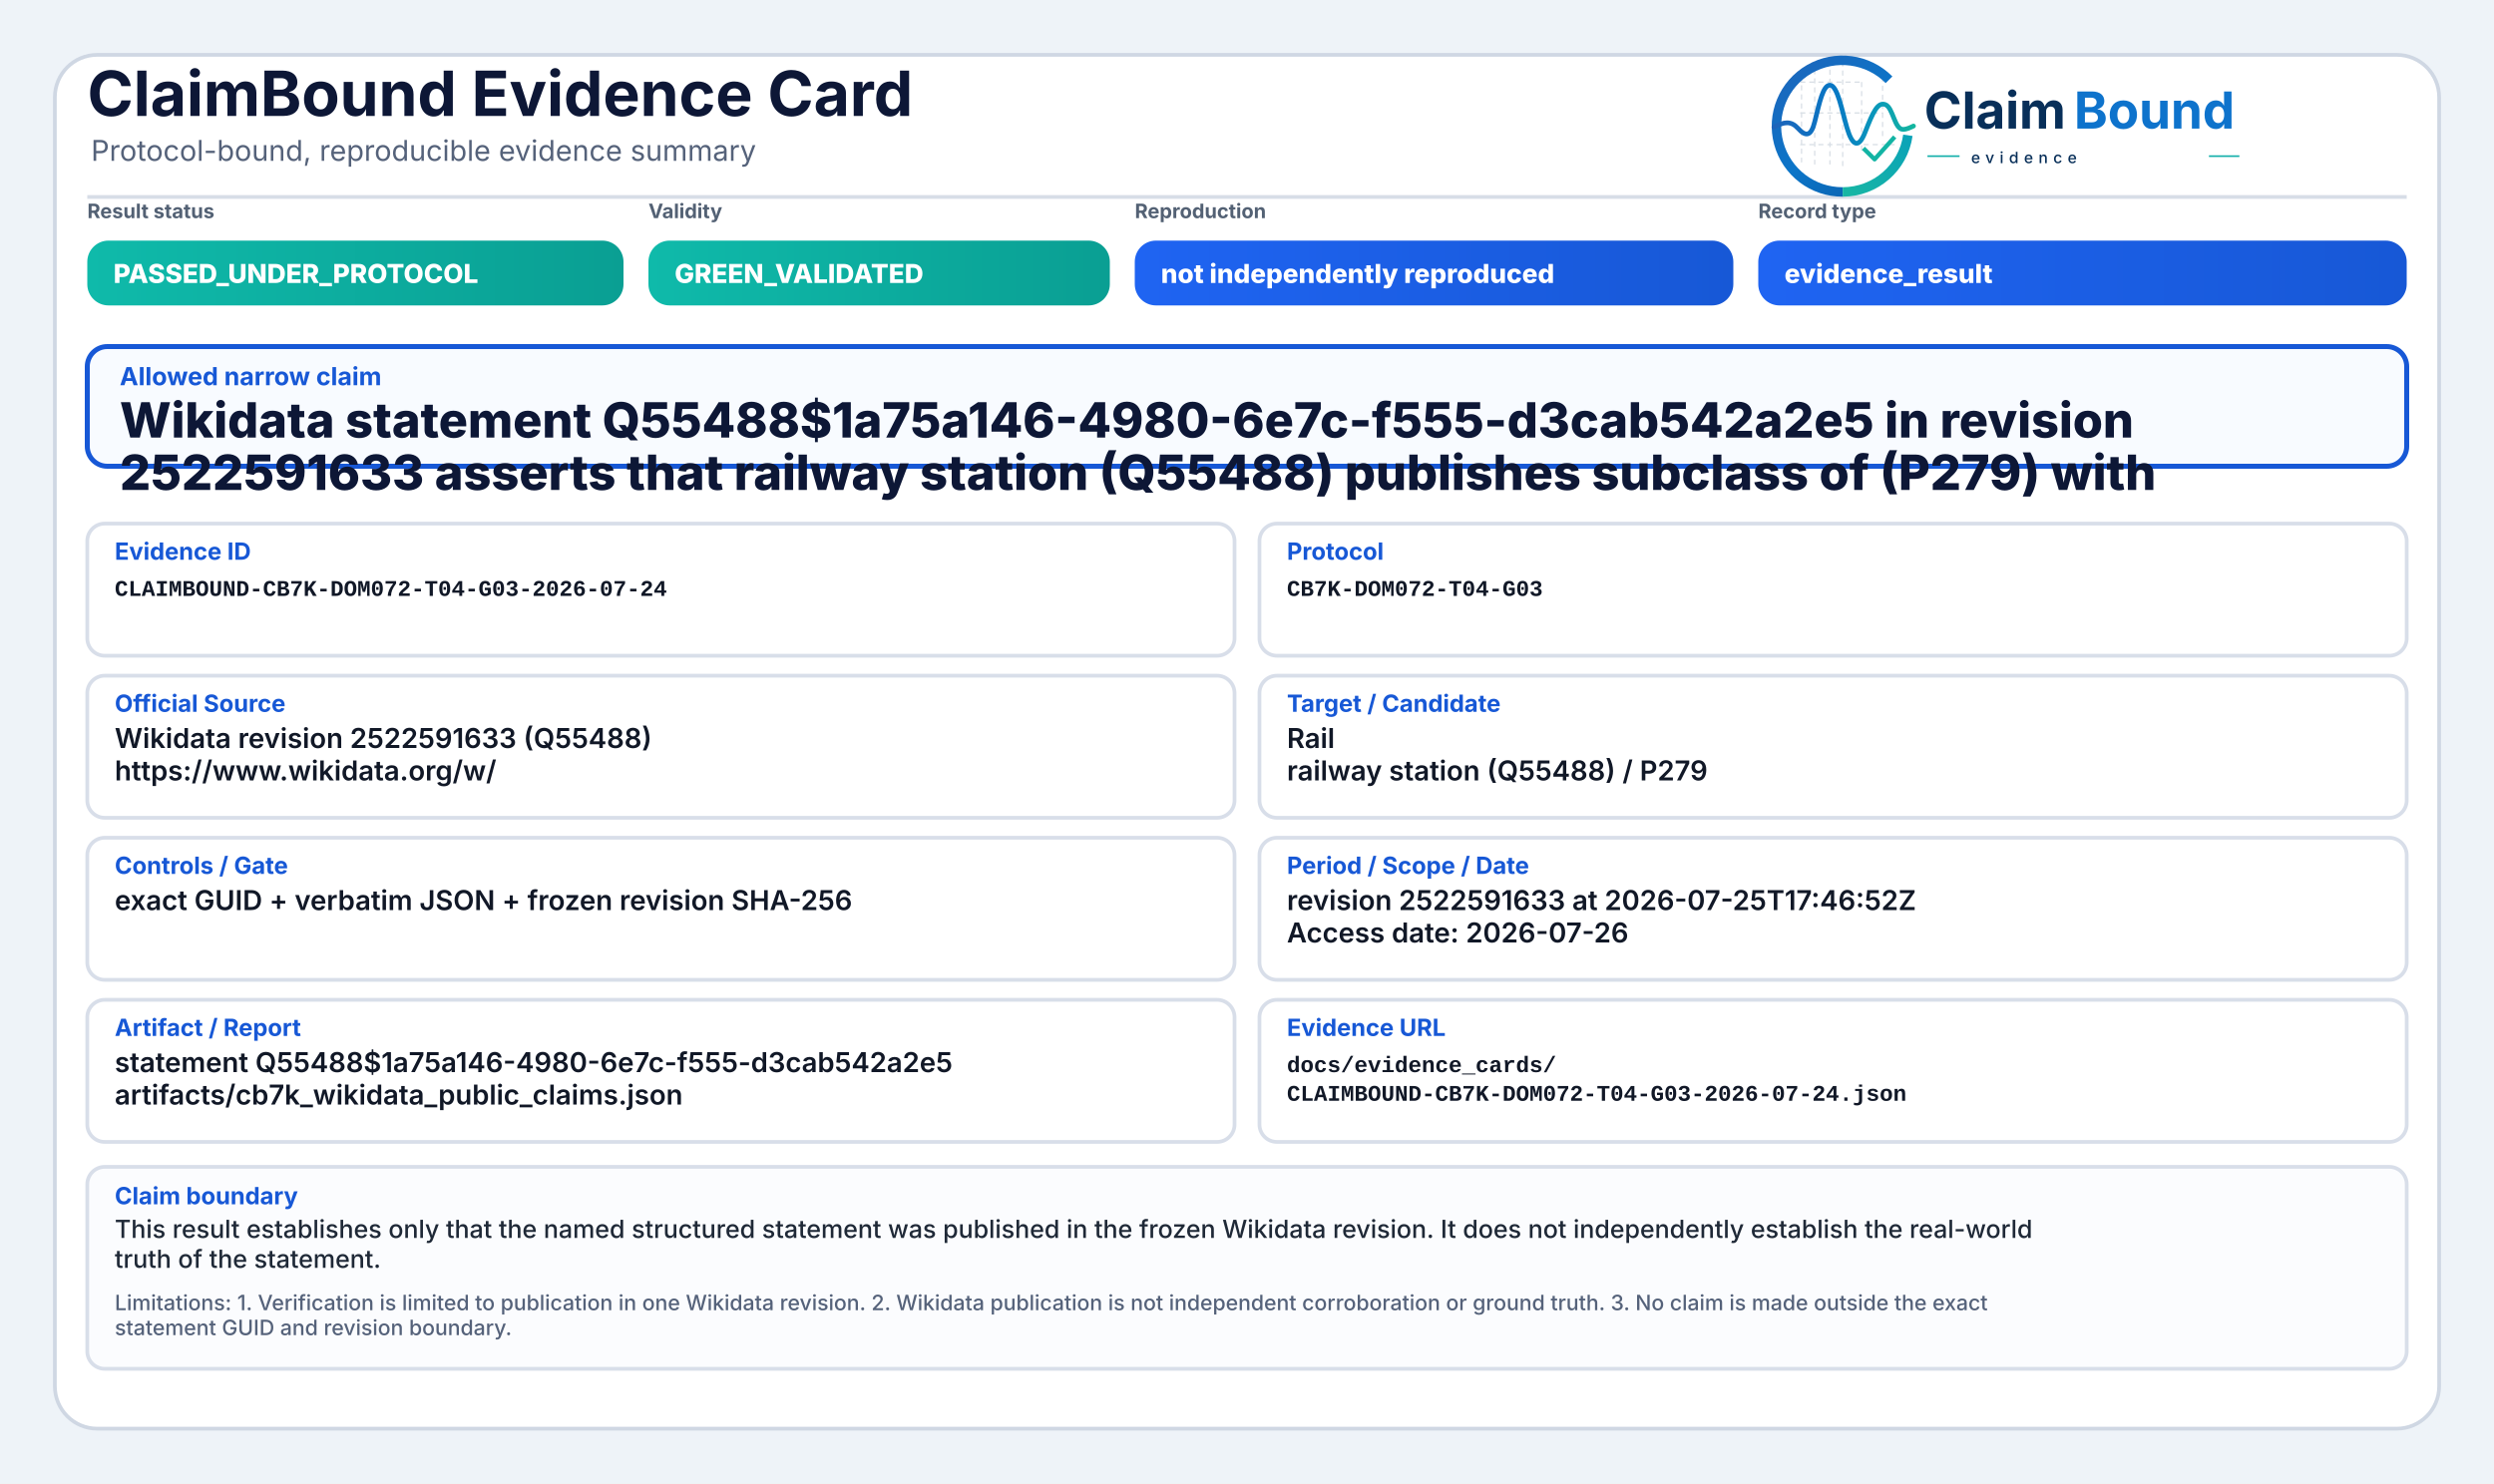
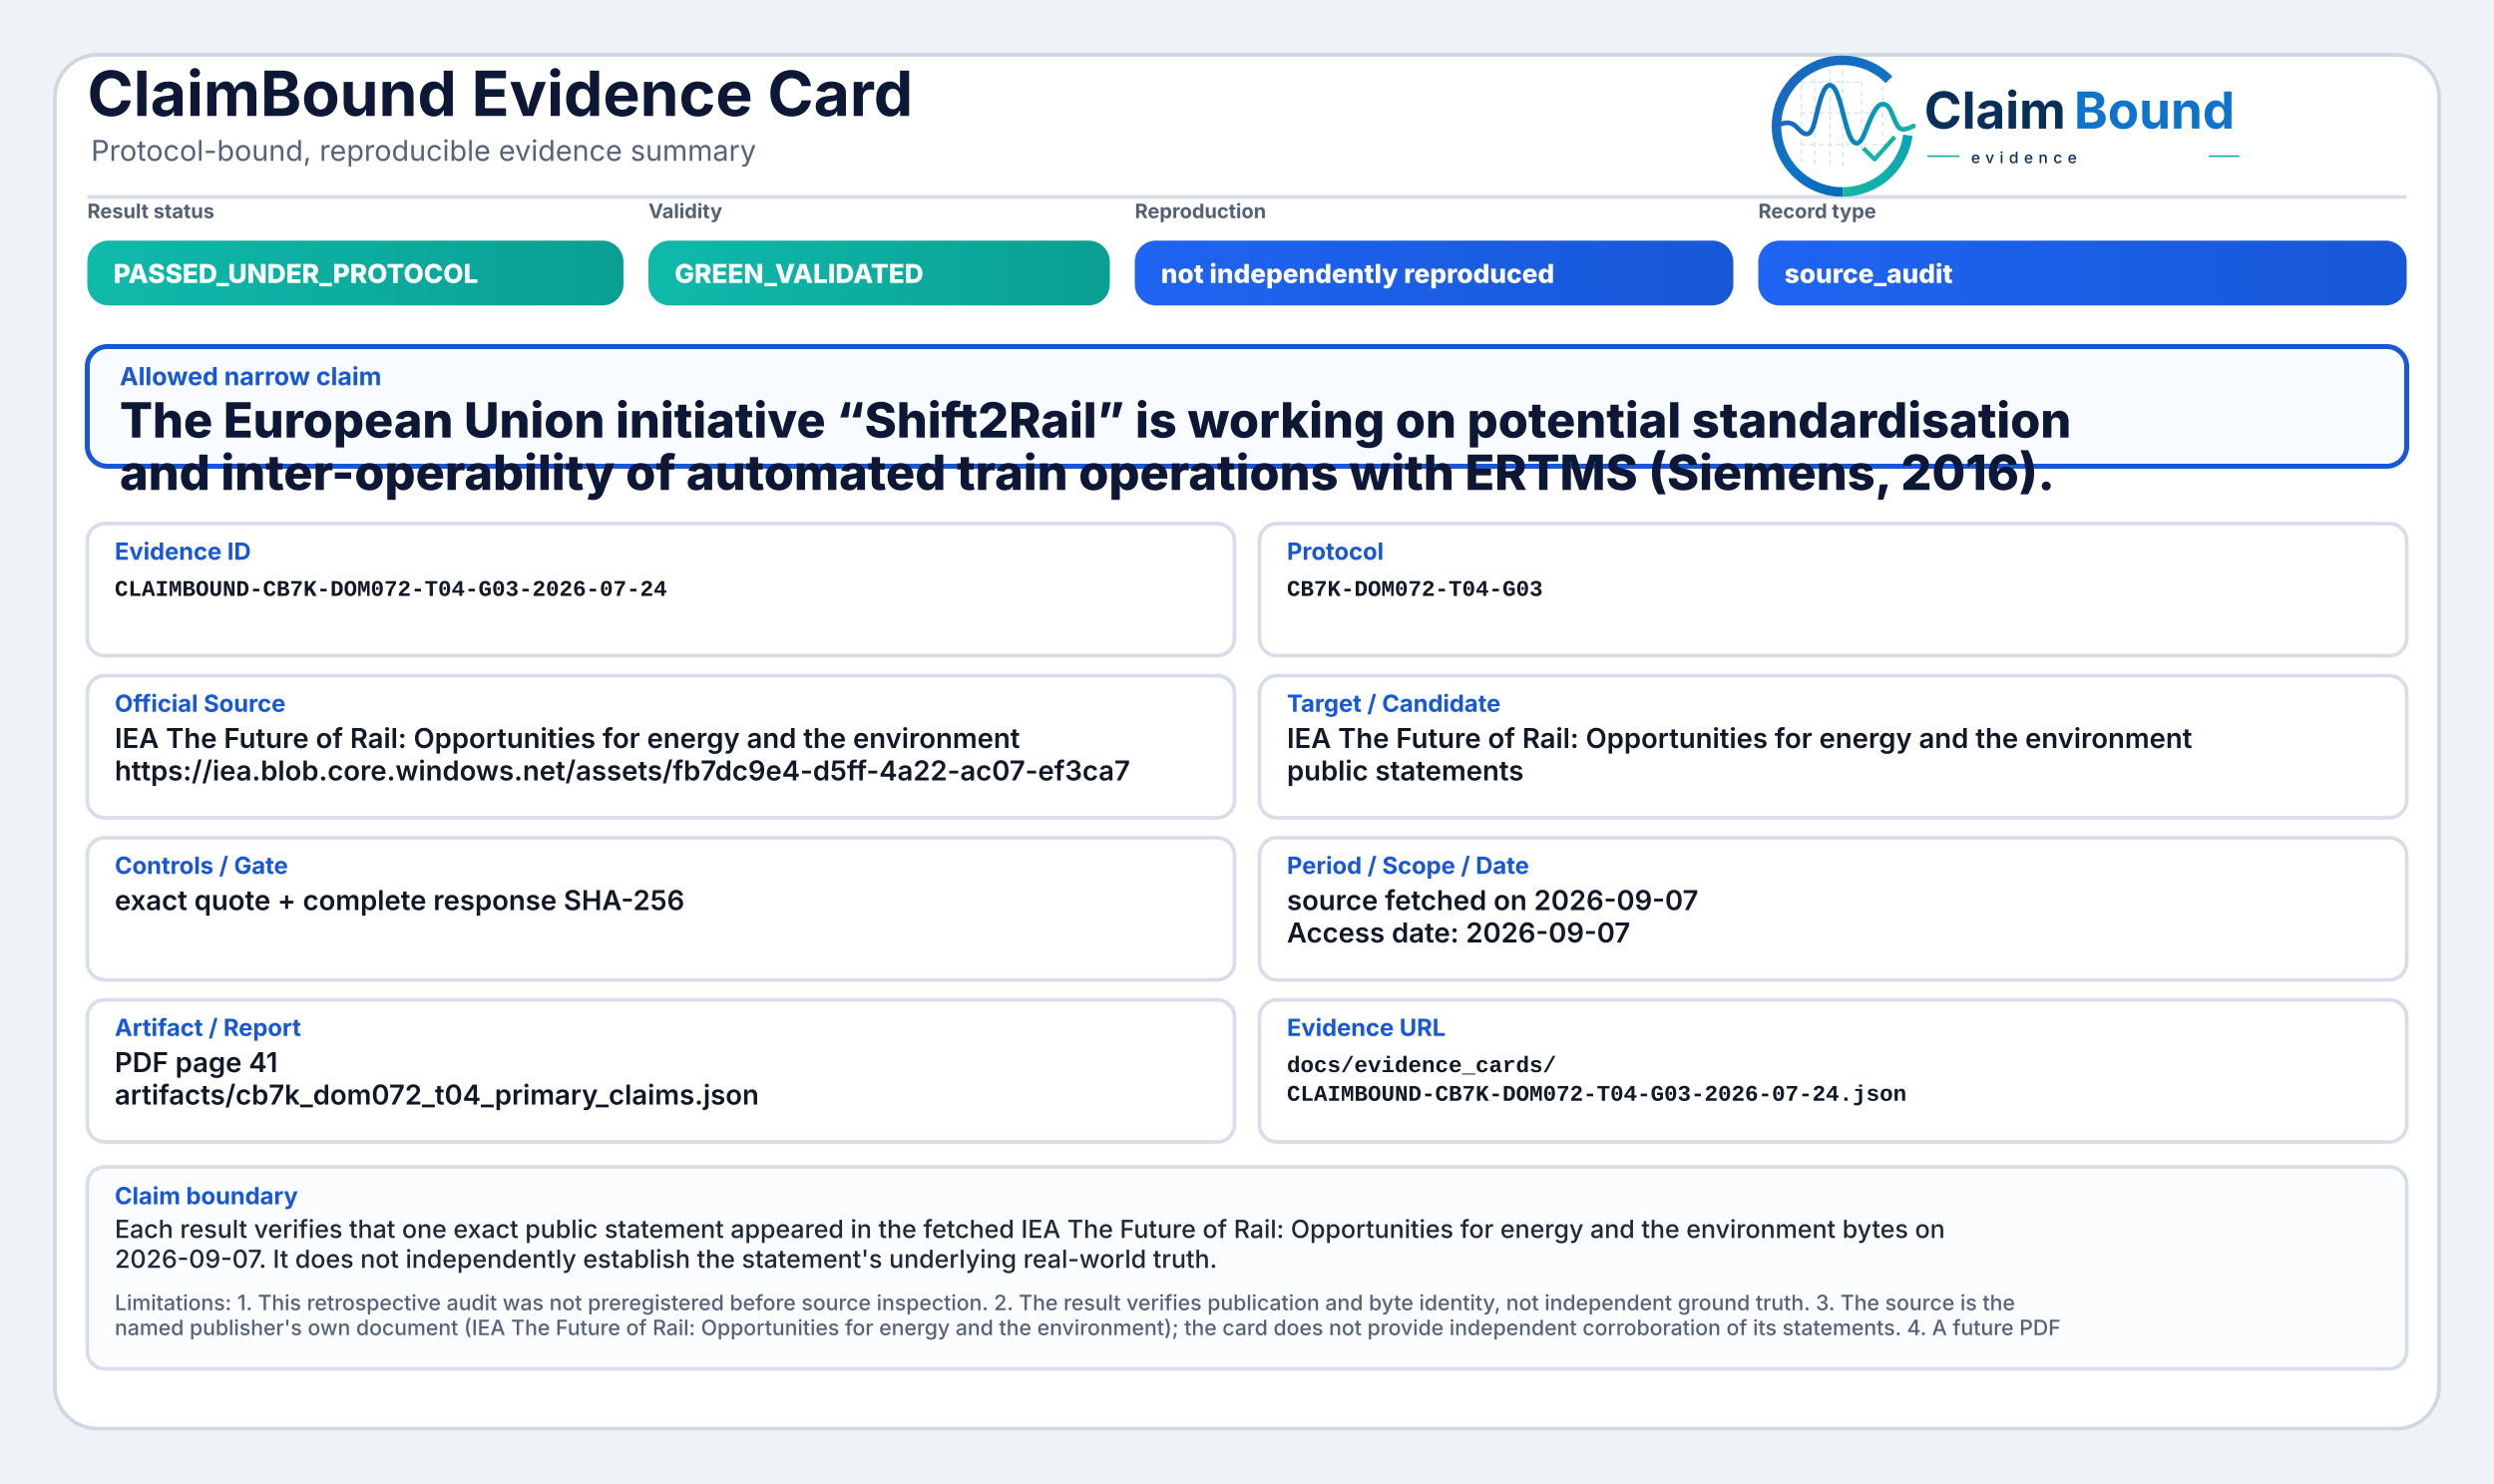
<svg xmlns="http://www.w3.org/2000/svg" width="2000" height="1190" viewBox="0 0 2000 1190" role="img" aria-label="ClaimBound Evidence Card">
  <defs>
    <linearGradient id="greenGrad" x1="0" y1="0" x2="1" y2="0">
      <stop offset="0%" stop-color="#0fbaaa" />
      <stop offset="100%" stop-color="#0a9f93" />
    </linearGradient>
    <linearGradient id="yellowGrad" x1="0" y1="0" x2="1" y2="0">
      <stop offset="0%" stop-color="#fbbf24" />
      <stop offset="100%" stop-color="#d97706" />
    </linearGradient>
    <linearGradient id="amberGrad" x1="0" y1="0" x2="1" y2="0">
      <stop offset="0%" stop-color="#f97316" />
      <stop offset="100%" stop-color="#c2410c" />
    </linearGradient>
    <linearGradient id="redGrad" x1="0" y1="0" x2="1" y2="0">
      <stop offset="0%" stop-color="#ef4444" />
      <stop offset="100%" stop-color="#b91c1c" />
    </linearGradient>
    <linearGradient id="grayGrad" x1="0" y1="0" x2="1" y2="0">
      <stop offset="0%" stop-color="#64748b" />
      <stop offset="100%" stop-color="#475569" />
    </linearGradient>
    <linearGradient id="blueGrad" x1="0" y1="0" x2="1" y2="0">
      <stop offset="0%" stop-color="#1f64f2" />
      <stop offset="100%" stop-color="#1758d6" />
    </linearGradient>
    <linearGradient id="logoRingBlue" x1="73" y1="453" x2="348" y2="793" gradientUnits="userSpaceOnUse">
      <stop offset="0" stop-color="#1E64BA" />
      <stop offset="0.55" stop-color="#0C75C8" />
      <stop offset="1" stop-color="#0A5FAB" />
    </linearGradient>
    <linearGradient id="logoRingTeal" x1="221" y1="792" x2="403" y2="594" gradientUnits="userSpaceOnUse">
      <stop offset="0" stop-color="#18B7A3" />
      <stop offset="1" stop-color="#089EBC" />
    </linearGradient>
    <linearGradient id="logoSignalGradient" x1="61" y1="628" x2="404" y2="628" gradientUnits="userSpaceOnUse">
      <stop offset="0" stop-color="#1E64BA" />
      <stop offset="0.43" stop-color="#0877C4" />
      <stop offset="0.72" stop-color="#0A97BB" />
      <stop offset="1" stop-color="#14B69E" />
    </linearGradient>
  </defs>
  <rect x="0" y="0" width="2000" height="1190" fill="#eef3f8" />
  <rect x="44" y="44" width="1912" height="1102" rx="34" fill="#ffffff" stroke="#cfd7e3" stroke-width="3" />
  <path d="M70 158 H1930" stroke="#d7dde7" stroke-width="3" />
  <text x="70" y="93" font-family="Inter, Segoe UI, Arial, sans-serif" font-size="50" font-weight="750" fill="#0d1736">ClaimBound Evidence Card</text>
  <text x="73" y="129" font-family="Inter, Segoe UI, Arial, sans-serif" font-size="23" font-weight="400" fill="#55627a">Protocol-bound, reproducible evidence summary</text>
  <g aria-label="ClaimBound evidence logo" transform="translate(1415,52) scale(0.33) translate(-40,-478)">
    <g stroke-linecap="butt" stroke-linejoin="round">
      <g stroke="#CBD3DC" stroke-width="3.2" stroke-linecap="round" stroke-dasharray="10 12" opacity="0.72">
        <path d="M130 507V714" />
        <path d="M162 490V719" />
        <path d="M199 491V719" />
        <path d="M230 471V726" />
        <path d="M276 521V690" />
        <path d="M327 508V650" />
        <path d="M128 520H277" />
        <path d="M128 595H327" />
        <path d="M128 672H355" />
      </g>
      <path d="M342.6 514.3A160 160 0 1 0 230 787" fill="none" stroke="url(#logoRingBlue)" stroke-width="23" />
      <path d="M230 787A160 160 0 0 0 388.4 649.3" fill="none" stroke="url(#logoRingTeal)" stroke-width="23" />
      <path d="M63 629.5C87 616.4 104.3 613.6 121.2 632.2C140.7 653.8 153.4 651.6 162.1 616.2C173.8 568.5 182.5 527.5 198.9 527.5C217.5 527.5 228.4 590.6 240.3 630.8C253.4 675.4 268.6 682.8 284.6 641.5C303.5 592.9 315.2 567.6 333.7 574.7C352.6 582 355.7 635.1 376.6 634.9C386.2 634.8 394 630.4 402 626.8" fill="none" stroke="url(#logoSignalGradient)" stroke-width="11.5" stroke-linecap="round" />
      <path d="M284 684.5L307.5 707.7L353 657" fill="none" stroke="#12B4A4" stroke-width="10.5" stroke-linecap="square" />
    </g>
    <text x="428" y="633" font-family="Inter, Segoe UI, Arial, sans-serif" font-size="124" font-weight="750" fill="#082F59" text-rendering="geometricPrecision">Claim</text>
    <text x="792" y="633" font-family="Inter, Segoe UI, Arial, sans-serif" font-size="124" font-weight="750" fill="#0E73CC" text-rendering="geometricPrecision">Bound</text>
    <line x1="436" y1="700" x2="514" y2="700" stroke="#11AFA9" stroke-width="4" />
    <text x="542" y="717" font-family="Inter, Segoe UI, Arial, sans-serif" font-size="38" font-weight="500" letter-spacing="13" fill="#082F59">evidence</text>
    <line x1="1120" y1="700" x2="1194" y2="700" stroke="#11AFA9" stroke-width="4" />
  </g>
  <text x="70" y="175" font-family="Inter, Segoe UI, Arial, sans-serif" font-size="16" font-weight="650" fill="#536174">Result status</text>
  <rect x="70" y="193" width="430" height="52" rx="17" fill="url(#greenGrad)" />
  <text x="91" y="227" font-family="Inter, Segoe UI, Arial, sans-serif" font-size="21" font-weight="800" fill="#ffffff">PASSED_UNDER_PROTOCOL</text>
  <text x="520" y="175" font-family="Inter, Segoe UI, Arial, sans-serif" font-size="16" font-weight="650" fill="#536174">Validity</text>
  <rect x="520" y="193" width="370" height="52" rx="17" fill="url(#greenGrad)" />
  <text x="541" y="227" font-family="Inter, Segoe UI, Arial, sans-serif" font-size="21" font-weight="800" fill="#ffffff">GREEN_VALIDATED</text>
  <text x="910" y="175" font-family="Inter, Segoe UI, Arial, sans-serif" font-size="16" font-weight="650" fill="#536174">Reproduction</text>
  <rect x="910" y="193" width="480" height="52" rx="17" fill="url(#blueGrad)" />
  <text x="931" y="227" font-family="Inter, Segoe UI, Arial, sans-serif" font-size="21" font-weight="800" fill="#ffffff">not independently reproduced</text>
  <text x="1410" y="175" font-family="Inter, Segoe UI, Arial, sans-serif" font-size="16" font-weight="650" fill="#536174">Record type</text>
  <rect x="1410" y="193" width="520" height="52" rx="17" fill="url(#blueGrad)" />
-   <text x="1431" y="227" font-family="Inter, Segoe UI, Arial, sans-serif" font-size="21" font-weight="800" fill="#ffffff">evidence_result</text>
+   <text x="1431" y="227" font-family="Inter, Segoe UI, Arial, sans-serif" font-size="21" font-weight="800" fill="#ffffff">source_audit</text>
  <rect x="70" y="278" width="1860" height="96" rx="16" fill="#f8fbff" stroke="#1758d6" stroke-width="4" />
  <text x="96" y="309" font-family="Inter, Segoe UI, Arial, sans-serif" font-size="20" font-weight="750" fill="#1758d6">Allowed narrow claim</text>
-   <text x="96" y="351" font-family="Inter, Segoe UI, Arial, sans-serif" font-size="39" font-weight="800" fill="#0d1736">Wikidata statement Q55488$1a75a146-4980-6e7c-f555-d3cab542a2e5 in revision</text>
-   <text x="96" y="393" font-family="Inter, Segoe UI, Arial, sans-serif" font-size="39" font-weight="800" fill="#0d1736">2522591633 asserts that railway station (Q55488) publishes subclass of (P279) with</text>
+   <text x="96" y="351" font-family="Inter, Segoe UI, Arial, sans-serif" font-size="39" font-weight="800" fill="#0d1736">The European Union initiative “Shift2Rail” is working on potential standardisation</text>
+   <text x="96" y="393" font-family="Inter, Segoe UI, Arial, sans-serif" font-size="39" font-weight="800" fill="#0d1736">and inter-operability of automated train operations with ERTMS (Siemens, 2016).</text>
  <rect x="70" y="420" width="920" height="106" rx="14" fill="#ffffff" stroke="#d8dee9" stroke-width="3" />
  <text x="92" y="449" font-family="Inter, Segoe UI, Arial, sans-serif" font-size="19" font-weight="750" fill="#1758d6">Evidence ID</text>
  <text x="92" y="478" font-family="SFMono-Regular, Consolas, Liberation Mono, monospace" font-size="18" font-weight="600" fill="#111827">CLAIMBOUND-CB7K-DOM072-T04-G03-2026-07-24</text>
  <rect x="1010" y="420" width="920" height="106" rx="14" fill="#ffffff" stroke="#d8dee9" stroke-width="3" />
  <text x="1032" y="449" font-family="Inter, Segoe UI, Arial, sans-serif" font-size="19" font-weight="750" fill="#1758d6">Protocol</text>
  <text x="1032" y="478" font-family="SFMono-Regular, Consolas, Liberation Mono, monospace" font-size="18" font-weight="600" fill="#111827">CB7K-DOM072-T04-G03</text>
  <rect x="70" y="542" width="920" height="114" rx="14" fill="#ffffff" stroke="#d8dee9" stroke-width="3" />
  <text x="92" y="571" font-family="Inter, Segoe UI, Arial, sans-serif" font-size="19" font-weight="750" fill="#1758d6">Official Source</text>
-   <text x="92" y="600" font-family="Inter, Segoe UI, Arial, sans-serif" font-size="22" font-weight="600" fill="#111827">Wikidata revision 2522591633 (Q55488)</text>
-   <text x="92" y="626" font-family="Inter, Segoe UI, Arial, sans-serif" font-size="22" font-weight="600" fill="#111827">https://www.wikidata.org/w/</text>
+   <text x="92" y="600" font-family="Inter, Segoe UI, Arial, sans-serif" font-size="22" font-weight="600" fill="#111827">IEA The Future of Rail: Opportunities for energy and the environment</text>
+   <text x="92" y="626" font-family="Inter, Segoe UI, Arial, sans-serif" font-size="22" font-weight="600" fill="#111827">https://iea.blob.core.windows.net/assets/fb7dc9e4-d5ff-4a22-ac07-ef3ca7</text>
  <rect x="1010" y="542" width="920" height="114" rx="14" fill="#ffffff" stroke="#d8dee9" stroke-width="3" />
  <text x="1032" y="571" font-family="Inter, Segoe UI, Arial, sans-serif" font-size="19" font-weight="750" fill="#1758d6">Target / Candidate</text>
-   <text x="1032" y="600" font-family="Inter, Segoe UI, Arial, sans-serif" font-size="22" font-weight="600" fill="#111827">Rail</text>
-   <text x="1032" y="626" font-family="Inter, Segoe UI, Arial, sans-serif" font-size="22" font-weight="600" fill="#111827">railway station (Q55488) / P279</text>
+   <text x="1032" y="600" font-family="Inter, Segoe UI, Arial, sans-serif" font-size="22" font-weight="600" fill="#111827">IEA The Future of Rail: Opportunities for energy and the environment</text>
+   <text x="1032" y="626" font-family="Inter, Segoe UI, Arial, sans-serif" font-size="22" font-weight="600" fill="#111827">public statements</text>
  <rect x="70" y="672" width="920" height="114" rx="14" fill="#ffffff" stroke="#d8dee9" stroke-width="3" />
  <text x="92" y="701" font-family="Inter, Segoe UI, Arial, sans-serif" font-size="19" font-weight="750" fill="#1758d6">Controls / Gate</text>
-   <text x="92" y="730" font-family="Inter, Segoe UI, Arial, sans-serif" font-size="22" font-weight="600" fill="#111827">exact GUID + verbatim JSON + frozen revision SHA-256</text>
+   <text x="92" y="730" font-family="Inter, Segoe UI, Arial, sans-serif" font-size="22" font-weight="600" fill="#111827">exact quote + complete response SHA-256</text>
  <rect x="1010" y="672" width="920" height="114" rx="14" fill="#ffffff" stroke="#d8dee9" stroke-width="3" />
  <text x="1032" y="701" font-family="Inter, Segoe UI, Arial, sans-serif" font-size="19" font-weight="750" fill="#1758d6">Period / Scope / Date</text>
-   <text x="1032" y="730" font-family="Inter, Segoe UI, Arial, sans-serif" font-size="22" font-weight="600" fill="#111827">revision 2522591633 at 2026-07-25T17:46:52Z</text>
-   <text x="1032" y="756" font-family="Inter, Segoe UI, Arial, sans-serif" font-size="22" font-weight="600" fill="#111827">Access date: 2026-07-26</text>
+   <text x="1032" y="730" font-family="Inter, Segoe UI, Arial, sans-serif" font-size="22" font-weight="600" fill="#111827">source fetched on 2026-09-07</text>
+   <text x="1032" y="756" font-family="Inter, Segoe UI, Arial, sans-serif" font-size="22" font-weight="600" fill="#111827">Access date: 2026-09-07</text>
  <rect x="70" y="802" width="920" height="114" rx="14" fill="#ffffff" stroke="#d8dee9" stroke-width="3" />
  <text x="92" y="831" font-family="Inter, Segoe UI, Arial, sans-serif" font-size="19" font-weight="750" fill="#1758d6">Artifact / Report</text>
-   <text x="92" y="860" font-family="Inter, Segoe UI, Arial, sans-serif" font-size="22" font-weight="600" fill="#111827">statement Q55488$1a75a146-4980-6e7c-f555-d3cab542a2e5</text>
-   <text x="92" y="886" font-family="Inter, Segoe UI, Arial, sans-serif" font-size="22" font-weight="600" fill="#111827">artifacts/cb7k_wikidata_public_claims.json</text>
+   <text x="92" y="860" font-family="Inter, Segoe UI, Arial, sans-serif" font-size="22" font-weight="600" fill="#111827">PDF page 41</text>
+   <text x="92" y="886" font-family="Inter, Segoe UI, Arial, sans-serif" font-size="22" font-weight="600" fill="#111827">artifacts/cb7k_dom072_t04_primary_claims.json</text>
  <rect x="1010" y="802" width="920" height="114" rx="14" fill="#ffffff" stroke="#d8dee9" stroke-width="3" />
  <text x="1032" y="831" font-family="Inter, Segoe UI, Arial, sans-serif" font-size="19" font-weight="750" fill="#1758d6">Evidence URL</text>
  <text x="1032" y="860" font-family="SFMono-Regular, Consolas, Liberation Mono, monospace" font-size="18" font-weight="600" fill="#111827">docs/evidence_cards/</text>
  <text x="1032" y="883" font-family="SFMono-Regular, Consolas, Liberation Mono, monospace" font-size="18" font-weight="600" fill="#111827">CLAIMBOUND-CB7K-DOM072-T04-G03-2026-07-24.json</text>
  <rect x="70" y="936" width="1860" height="162" rx="14" fill="#fbfcfe" stroke="#d8dee9" stroke-width="3" />
  <text x="92" y="966" font-family="Inter, Segoe UI, Arial, sans-serif" font-size="19" font-weight="750" fill="#1758d6">Claim boundary</text>
-   <text x="92" y="993" font-family="Inter, Segoe UI, Arial, sans-serif" font-size="20" font-weight="500" fill="#1f2937">This result establishes only that the named structured statement was published in the frozen Wikidata revision. It does not independently establish the real-world</text>
-   <text x="92" y="1017" font-family="Inter, Segoe UI, Arial, sans-serif" font-size="20" font-weight="500" fill="#1f2937">truth of the statement.</text>
-   <text x="92" y="1051" font-family="Inter, Segoe UI, Arial, sans-serif" font-size="17" font-weight="500" fill="#55627a">Limitations: 1. Verification is limited to publication in one Wikidata revision. 2. Wikidata publication is not independent corroboration or ground truth. 3. No claim is made outside the exact</text>
-   <text x="92" y="1071" font-family="Inter, Segoe UI, Arial, sans-serif" font-size="17" font-weight="500" fill="#55627a">statement GUID and revision boundary.</text>
+   <text x="92" y="993" font-family="Inter, Segoe UI, Arial, sans-serif" font-size="20" font-weight="500" fill="#1f2937">Each result verifies that one exact public statement appeared in the fetched IEA The Future of Rail: Opportunities for energy and the environment bytes on</text>
+   <text x="92" y="1017" font-family="Inter, Segoe UI, Arial, sans-serif" font-size="20" font-weight="500" fill="#1f2937">2026-09-07. It does not independently establish the statement's underlying real-world truth.</text>
+   <text x="92" y="1051" font-family="Inter, Segoe UI, Arial, sans-serif" font-size="17" font-weight="500" fill="#55627a">Limitations: 1. This retrospective audit was not preregistered before source inspection. 2. The result verifies publication and byte identity, not independent ground truth. 3. The source is the</text>
+   <text x="92" y="1071" font-family="Inter, Segoe UI, Arial, sans-serif" font-size="17" font-weight="500" fill="#55627a">named publisher's own document (IEA The Future of Rail: Opportunities for energy and the environment); the card does not provide independent corroboration of its statements. 4. A future PDF</text>
</svg>
